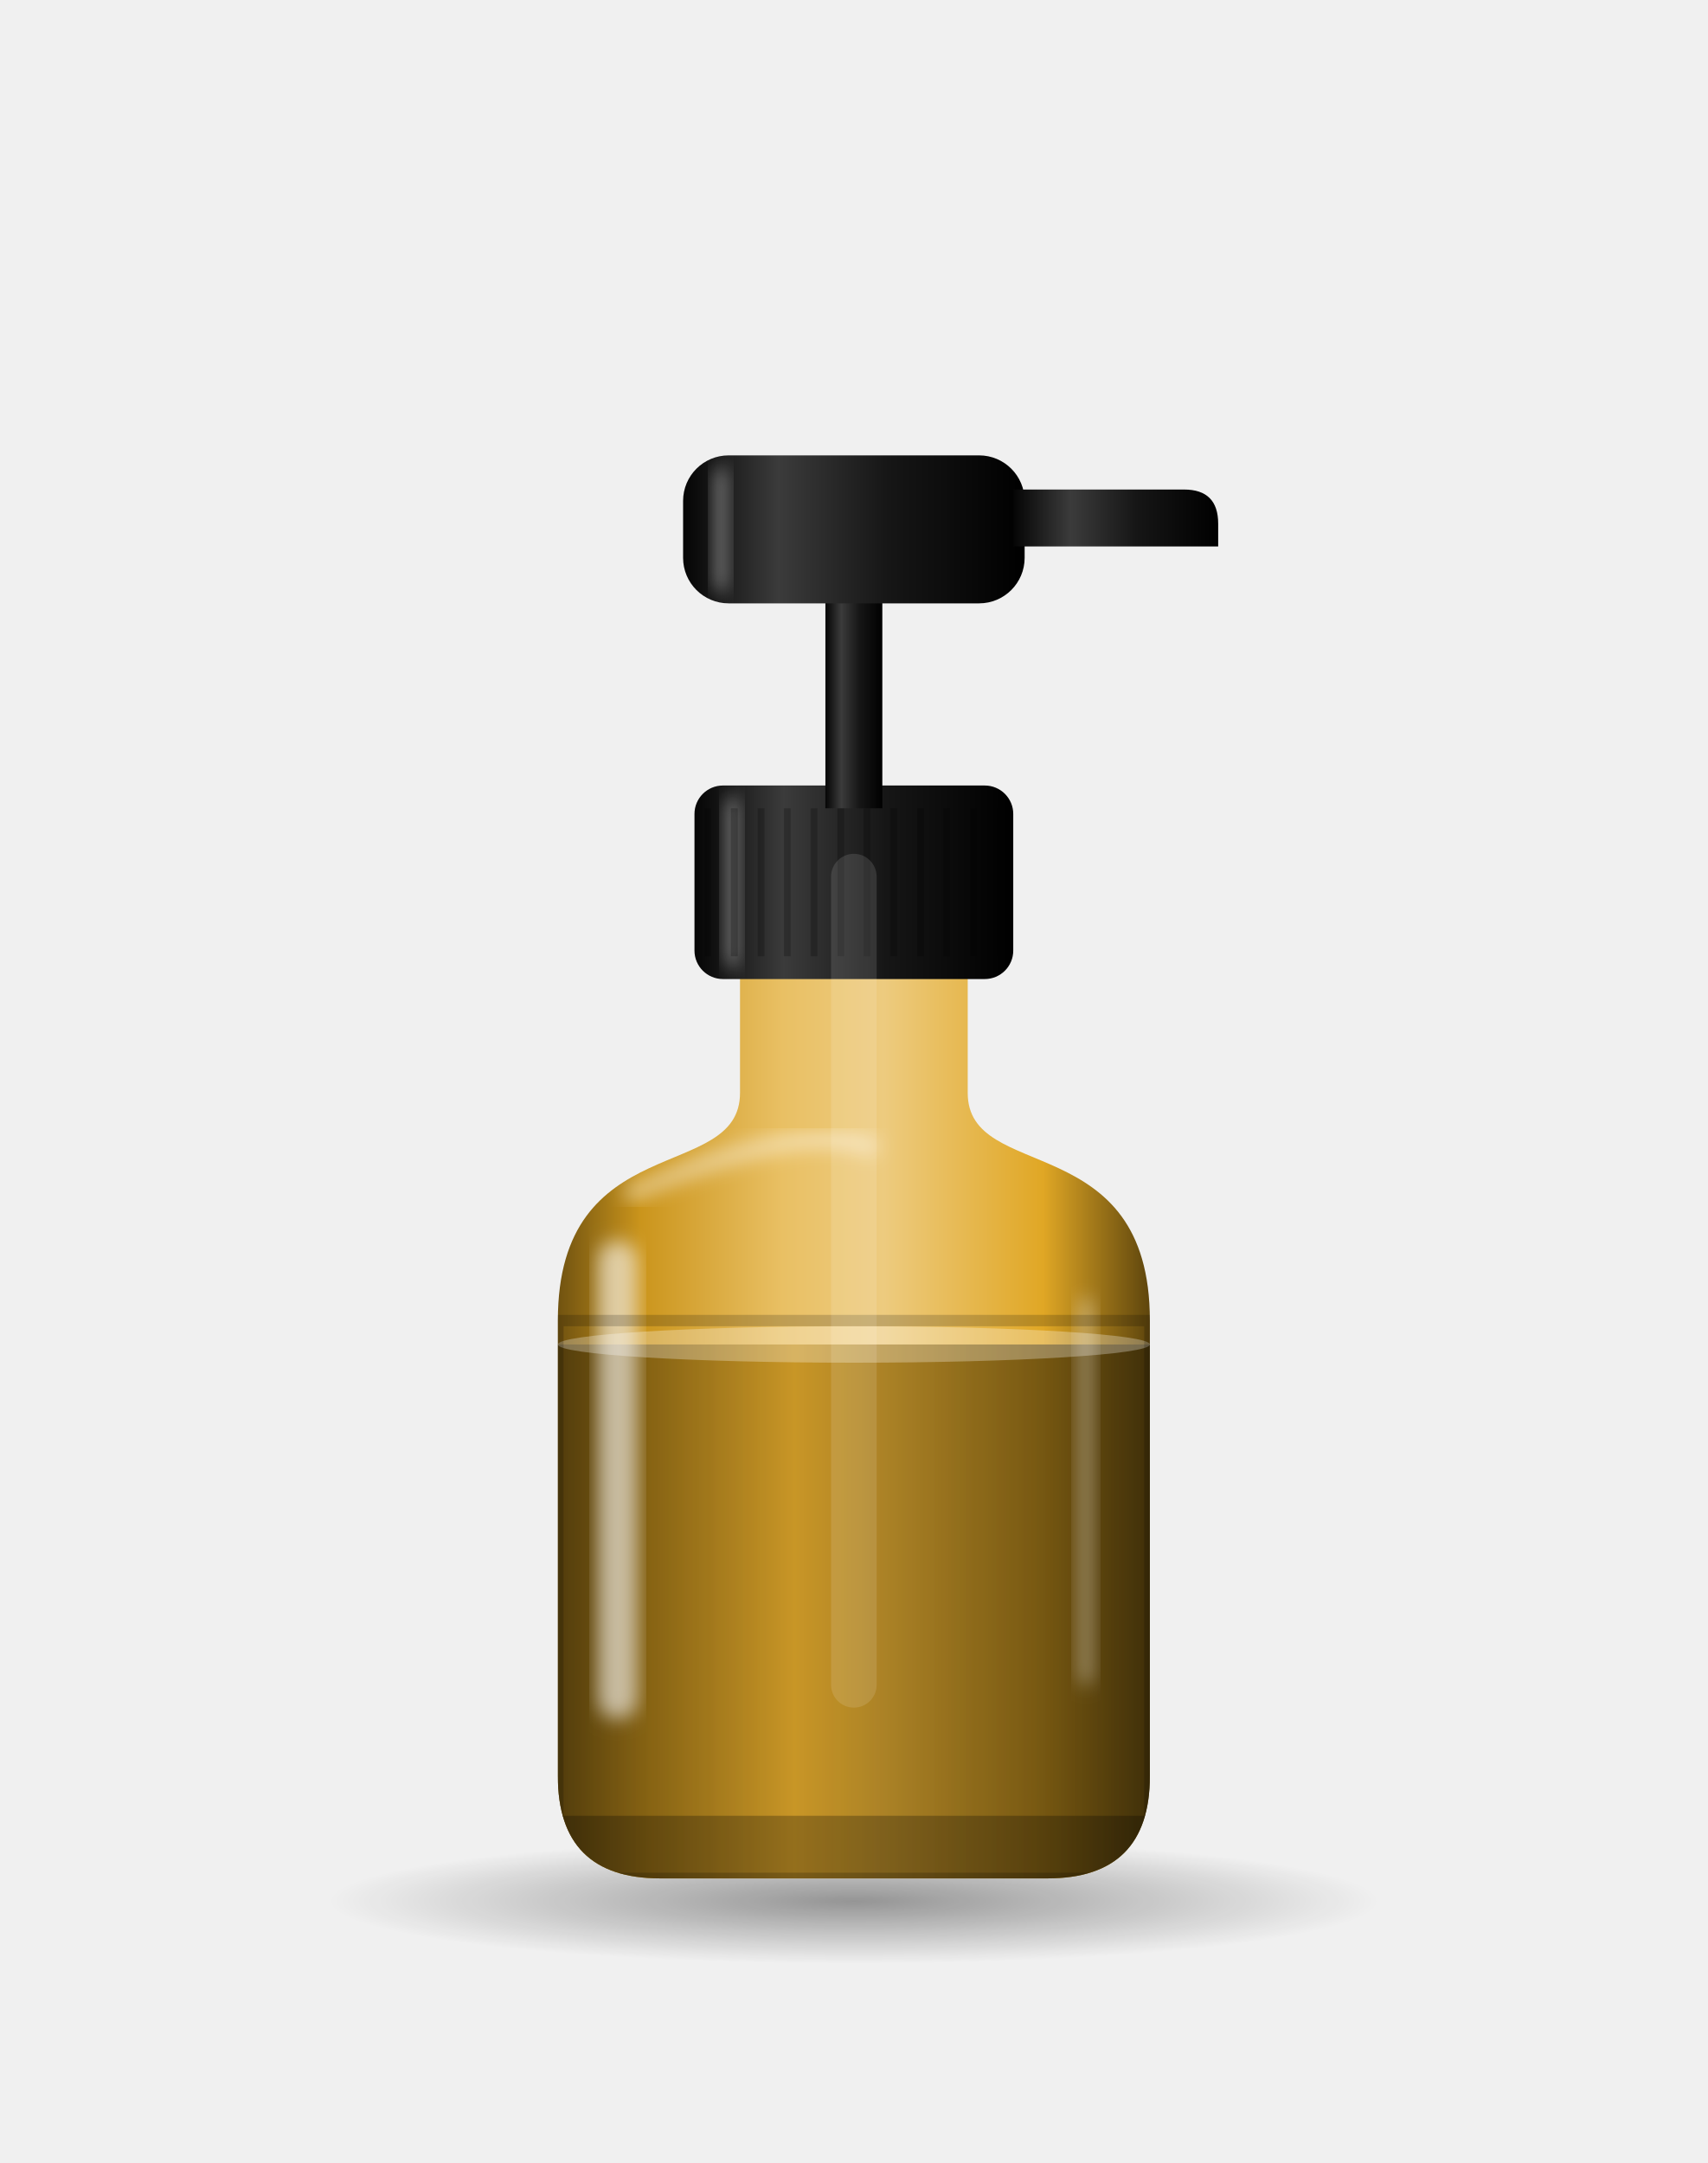
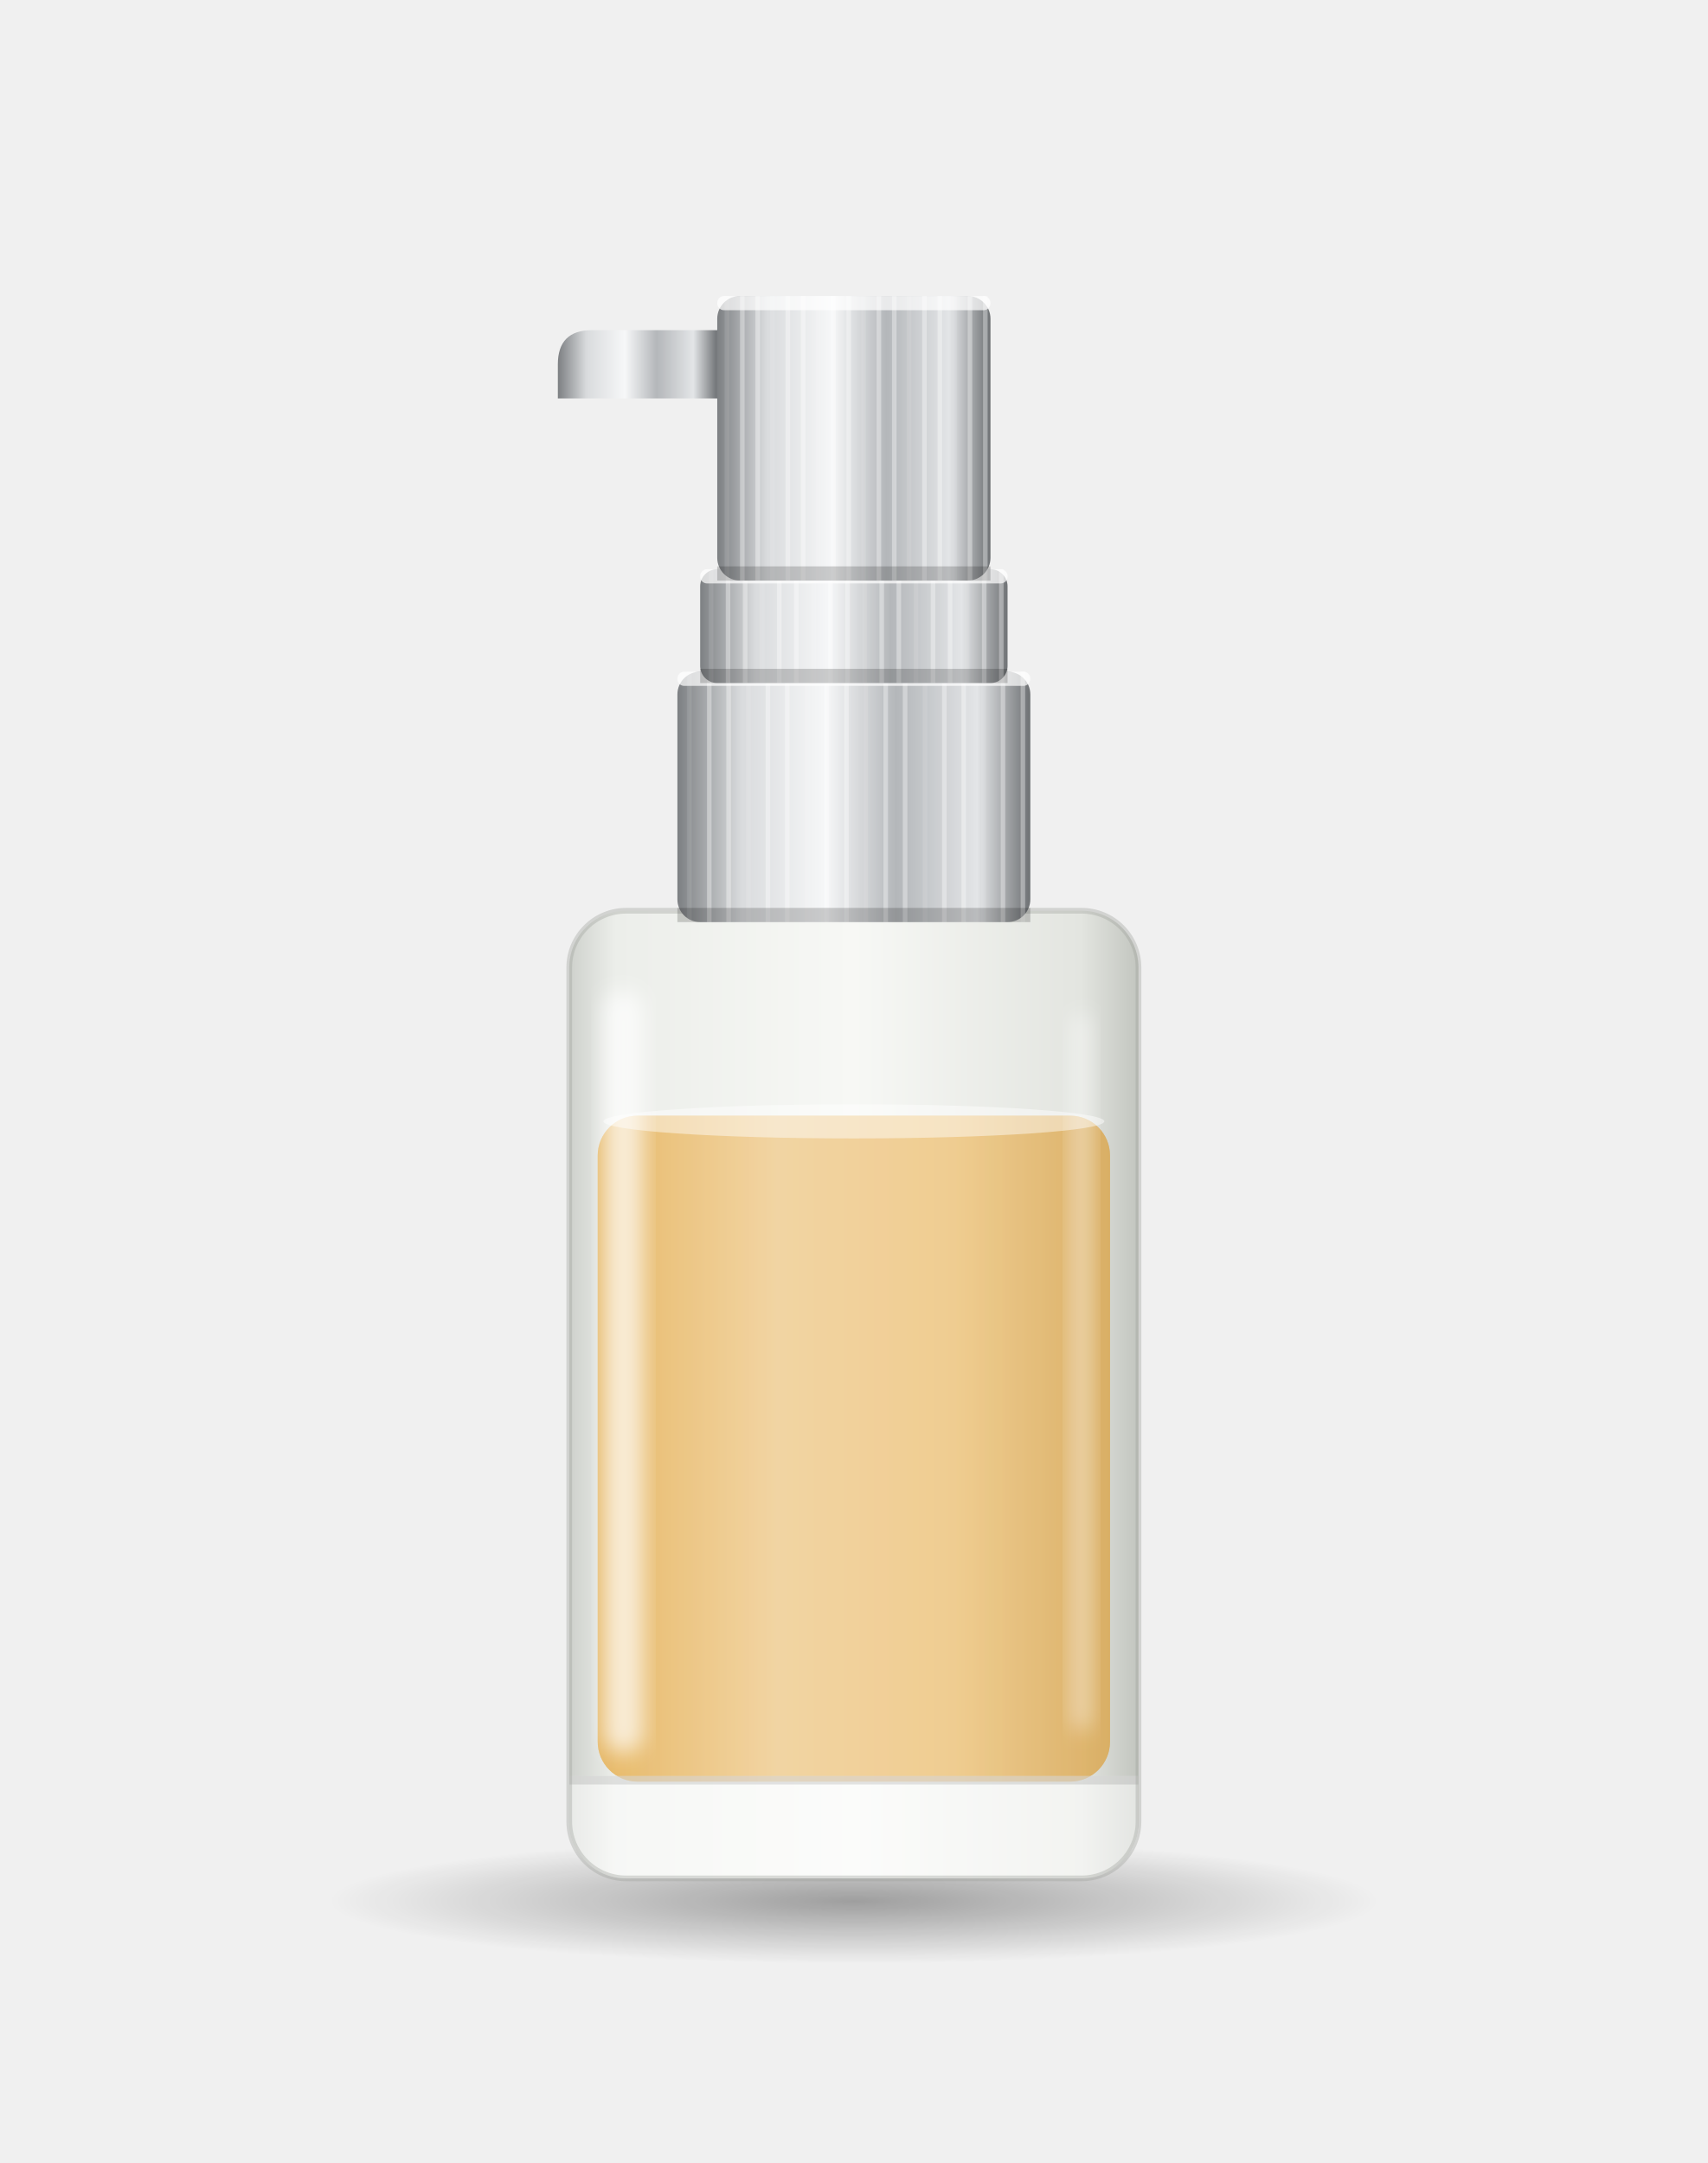
<svg xmlns="http://www.w3.org/2000/svg" viewBox="0 0 300 380" role="img" aria-label="Illustration">
  <defs>
-     <linearGradient id="gl" x1="0" x2="1">
-       <stop offset="0" stop-color="#715310" />
-       <stop offset=".14" stop-color="#cb951c" />
-       <stop offset=".38" stop-color="#e9c064" />
-       <stop offset=".55" stop-color="#edcb7f" />
-       <stop offset=".82" stop-color="#e0a725" />
-       <stop offset="1" stop-color="#5f460d" />
+     <linearGradient id="fg" x1="0" x2="1">
+       <stop offset="0" stop-color="#cfd2cd" />
+       <stop offset=".08" stop-color="#eceeea" />
+       <stop offset=".5" stop-color="#f7f8f5" />
+       <stop offset=".9" stop-color="#e3e5e0" />
+       <stop offset="1" stop-color="#c3c6c0" />
    </linearGradient>
    <linearGradient id="lq" x1="0" x2="1">
-       <stop offset="0" stop-color="#4d390b" />
-       <stop offset=".4" stop-color="#c28e1b" />
-       <stop offset="1" stop-color="#3b2c08" />
-     </linearGradient>
-     <linearGradient id="cp" x1="0" x2="1">
-       <stop offset="0" stop-color="#050505" />
-       <stop offset=".28" stop-color="#3b3b3b" />
-       <stop offset=".6" stop-color="#161616" />
-       <stop offset="1" stop-color="#000" />
+       <stop offset="0" stop-color="#dc971f" />
+       <stop offset=".35" stop-color="#ecc075" />
+       <stop offset=".7" stop-color="#e8b45a" />
+       <stop offset="1" stop-color="#ca8a1c" />
    </linearGradient>
    <linearGradient id="mt" x1="0" x2="1">
-       <stop offset="0" stop-color="#8a8c8e" />
-       <stop offset=".25" stop-color="#f4f5f6" />
-       <stop offset=".5" stop-color="#b9bbbd" />
-       <stop offset=".78" stop-color="#eceeef" />
-       <stop offset="1" stop-color="#7d7f82" />
+       <stop offset="0" stop-color="#7d8083" />
+       <stop offset=".18" stop-color="#d9dbdd" />
+       <stop offset=".42" stop-color="#f6f7f8" />
+       <stop offset=".62" stop-color="#b4b7ba" />
+       <stop offset=".85" stop-color="#e3e5e7" />
+       <stop offset="1" stop-color="#6f7275" />
+     </linearGradient>
+     <linearGradient id="bk" x1="0" x2="1">
+       <stop offset="0" stop-color="#0c0c0c" />
+       <stop offset=".3" stop-color="#4a4a4a" />
+       <stop offset=".6" stop-color="#1a1a1a" />
+       <stop offset="1" stop-color="#050505" />
    </linearGradient>
    <radialGradient id="sh" cx=".5" cy=".5" r=".5">
-       <stop offset="0" stop-color="#000" stop-opacity=".38" />
+       <stop offset="0" stop-color="#000" stop-opacity=".34" />
      <stop offset="1" stop-color="#000" stop-opacity="0" />
    </radialGradient>
-     <filter id="bl" x="-20%" y="-20%" width="140%" height="140%">
-       <feGaussianBlur stdDeviation="1.6" />
+     <filter id="bl" x="-30%" y="-30%" width="160%" height="160%">
+       <feGaussianBlur stdDeviation="1.8" />
    </filter>
  </defs>
  <ellipse cx="150" cy="334" rx="92" ry="11" fill="url(#sh)" />
-   <clipPath id="bc">
-     <path d="M130.0 166 L130.0 192 C130.0 208 98.0 198 98.0 232 L98.0 312 Q98.0 330 116.0 330 L184.0 330 Q202.0 330 202.0 312 L202.0 232 C202.0 198 170.0 208 170.0 192 L170.0 166 Z" />
+   <clipPath id="fc">
+     <rect x="100.0" y="160" width="100" height="170" rx="10" />
  </clipPath>
-   <path d="M130.0 166 L130.0 192 C130.0 208 98.0 198 98.0 232 L98.0 312 Q98.0 330 116.0 330 L184.0 330 Q202.0 330 202.0 312 L202.0 232 C202.0 198 170.0 208 170.0 192 L170.0 166 Z" fill="url(#gl)" />
-   <g clip-path="url(#bc)">
-     <rect x="98.0" y="236.2" width="104" height="95.8" fill="url(#lq)" opacity="0.85" />
-     <ellipse cx="150" cy="236.2" rx="52.0" ry="3.2" fill="#fff" opacity=".28" />
-     <rect x="98.0" y="319" width="104" height="12" fill="#000" opacity=".26" />
-     <rect x="105.0" y="218" width="7" height="84" rx="3.5" fill="#fff" opacity=".6" filter="url(#bl)" />
-     <rect x="189.0" y="228" width="3.5" height="68" rx="1.7" fill="#fff" opacity=".3" filter="url(#bl)" />
-     <path d="M110.0 210 Q142 196 154 202" stroke="#fff" stroke-width="3" fill="none" opacity=".45" filter="url(#bl)" />
-     <rect x="98.0" y="232" width="104" height="98" fill="none" stroke="#000" stroke-opacity=".18" stroke-width="2" />
+   <rect x="100.0" y="160" width="100" height="170" rx="10" fill="url(#fg)" />
+   <g clip-path="url(#fc)">
+     <rect x="105.0" y="196" width="90" height="117" rx="7" fill="url(#lq)" opacity=".92" />
+     <rect x="105.0" y="196" width="90" height="117" rx="7" fill="#fff" opacity=".28" />
+     <ellipse cx="150" cy="197" rx="44.0" ry="3" fill="#fff" opacity=".45" />
+     <rect x="100.0" y="312" width="100" height="18" fill="#fff" opacity=".55" />
+     <rect x="100.0" y="312" width="100" height="1.5" fill="#000" opacity=".1" />
+     <rect x="106.0" y="174" width="7" height="134" rx="3.5" fill="#fff" opacity=".7" filter="url(#bl)" />
+     <rect x="188.0" y="178" width="4" height="126" rx="2" fill="#fff" opacity=".4" filter="url(#bl)" />
  </g>
-   <rect x="122" y="138" width="56" height="34" rx="5" fill="url(#cp)" />
-   <rect x="127" y="140" width="3.2" height="30" rx="1.6" fill="#fff" opacity=".35" filter="url(#bl)" />
-   <rect x="123.7" y="142" width="1.2" height="26" fill="#000" opacity="0.22" />
-   <rect x="128.4" y="142" width="1.2" height="26" fill="#000" opacity="0.22" />
-   <rect x="133.1" y="142" width="1.2" height="26" fill="#000" opacity="0.22" />
-   <rect x="137.7" y="142" width="1.2" height="26" fill="#000" opacity="0.22" />
-   <rect x="142.4" y="142" width="1.2" height="26" fill="#000" opacity="0.22" />
-   <rect x="147.1" y="142" width="1.2" height="26" fill="#000" opacity="0.22" />
-   <rect x="151.7" y="142" width="1.2" height="26" fill="#000" opacity="0.22" />
-   <rect x="156.4" y="142" width="1.2" height="26" fill="#000" opacity="0.22" />
-   <rect x="161.1" y="142" width="1.2" height="26" fill="#000" opacity="0.22" />
-   <rect x="165.7" y="142" width="1.2" height="26" fill="#000" opacity="0.22" />
-   <rect x="170.4" y="142" width="1.2" height="26" fill="#000" opacity="0.22" />
-   <rect x="175.1" y="142" width="1.2" height="26" fill="#000" opacity="0.22" />
-   <rect x="145" y="104" width="10" height="38" fill="url(#cp)" />
-   <rect x="120" y="80" width="60" height="26" rx="8" fill="url(#cp)" />
-   <rect x="125" y="82" width="3.2" height="22" rx="1.6" fill="#fff" opacity=".35" filter="url(#bl)" />
-   <path d="M178 86 L208 86 Q214 86 214 92 L214 96 L178 96 Z" fill="url(#cp)" />
-   <rect x="146" y="150" width="8" height="150" rx="4" fill="#fff" opacity=".12" />
+   <rect x="100.0" y="160" width="100" height="170" rx="10" fill="none" stroke="#9a9d97" stroke-opacity=".35" />
+   <rect x="119" y="118" width="62" height="44" rx="4" fill="url(#mt)" />
+   <rect x="120.7" y="118" width=".8" height="44" fill="#fff" opacity="0.1" />
+   <rect x="124.2" y="118" width=".8" height="44" fill="#fff" opacity="0.35" />
+   <rect x="127.6" y="118" width=".8" height="44" fill="#fff" opacity="0.35" />
+   <rect x="131.1" y="118" width=".8" height="44" fill="#fff" opacity="0.1" />
+   <rect x="134.5" y="118" width=".8" height="44" fill="#fff" opacity="0.35" />
+   <rect x="137.9" y="118" width=".8" height="44" fill="#fff" opacity="0.35" />
+   <rect x="141.4" y="118" width=".8" height="44" fill="#fff" opacity="0.1" />
+   <rect x="144.8" y="118" width=".8" height="44" fill="#fff" opacity="0.35" />
+   <rect x="148.3" y="118" width=".8" height="44" fill="#fff" opacity="0.35" />
+   <rect x="151.7" y="118" width=".8" height="44" fill="#fff" opacity="0.1" />
+   <rect x="155.2" y="118" width=".8" height="44" fill="#fff" opacity="0.35" />
+   <rect x="158.6" y="118" width=".8" height="44" fill="#fff" opacity="0.35" />
+   <rect x="162.1" y="118" width=".8" height="44" fill="#fff" opacity="0.1" />
+   <rect x="165.5" y="118" width=".8" height="44" fill="#fff" opacity="0.35" />
+   <rect x="168.9" y="118" width=".8" height="44" fill="#fff" opacity="0.35" />
+   <rect x="172.4" y="118" width=".8" height="44" fill="#fff" opacity="0.1" />
+   <rect x="175.8" y="118" width=".8" height="44" fill="#fff" opacity="0.35" />
+   <rect x="179.3" y="118" width=".8" height="44" fill="#fff" opacity="0.35" />
+   <rect x="119" y="118" width="62" height="2.5" rx="1.2" fill="#fff" opacity=".7" />
+   <rect x="119" y="159.5" width="62" height="2.5" fill="#000" opacity=".18" />
+   <rect x="123" y="100" width="54" height="20" rx="3" fill="url(#mt)" />
+   <rect x="124.5" y="100" width=".8" height="20" fill="#fff" opacity="0.1" />
+   <rect x="127.5" y="100" width=".8" height="20" fill="#fff" opacity="0.35" />
+   <rect x="130.5" y="100" width=".8" height="20" fill="#fff" opacity="0.35" />
+   <rect x="133.5" y="100" width=".8" height="20" fill="#fff" opacity="0.1" />
+   <rect x="136.5" y="100" width=".8" height="20" fill="#fff" opacity="0.35" />
+   <rect x="139.5" y="100" width=".8" height="20" fill="#fff" opacity="0.35" />
+   <rect x="142.5" y="100" width=".8" height="20" fill="#fff" opacity="0.1" />
+   <rect x="145.5" y="100" width=".8" height="20" fill="#fff" opacity="0.35" />
+   <rect x="148.5" y="100" width=".8" height="20" fill="#fff" opacity="0.35" />
+   <rect x="151.5" y="100" width=".8" height="20" fill="#fff" opacity="0.1" />
+   <rect x="154.5" y="100" width=".8" height="20" fill="#fff" opacity="0.35" />
+   <rect x="157.5" y="100" width=".8" height="20" fill="#fff" opacity="0.35" />
+   <rect x="160.5" y="100" width=".8" height="20" fill="#fff" opacity="0.1" />
+   <rect x="163.5" y="100" width=".8" height="20" fill="#fff" opacity="0.35" />
+   <rect x="166.5" y="100" width=".8" height="20" fill="#fff" opacity="0.35" />
+   <rect x="169.5" y="100" width=".8" height="20" fill="#fff" opacity="0.1" />
+   <rect x="172.5" y="100" width=".8" height="20" fill="#fff" opacity="0.35" />
+   <rect x="175.5" y="100" width=".8" height="20" fill="#fff" opacity="0.35" />
+   <rect x="123" y="100" width="54" height="2.5" rx="1.2" fill="#fff" opacity=".7" />
+   <rect x="123" y="117.5" width="54" height="2.5" fill="#000" opacity=".18" />
+   <rect x="126" y="52" width="48" height="50" rx="4" fill="url(#mt)" />
+   <rect x="127.3" y="52" width=".8" height="50" fill="#fff" opacity="0.1" />
+   <rect x="130.0" y="52" width=".8" height="50" fill="#fff" opacity="0.35" />
+   <rect x="132.7" y="52" width=".8" height="50" fill="#fff" opacity="0.35" />
+   <rect x="135.3" y="52" width=".8" height="50" fill="#fff" opacity="0.1" />
+   <rect x="138.0" y="52" width=".8" height="50" fill="#fff" opacity="0.35" />
+   <rect x="140.7" y="52" width=".8" height="50" fill="#fff" opacity="0.35" />
+   <rect x="143.3" y="52" width=".8" height="50" fill="#fff" opacity="0.1" />
+   <rect x="146.0" y="52" width=".8" height="50" fill="#fff" opacity="0.35" />
+   <rect x="148.7" y="52" width=".8" height="50" fill="#fff" opacity="0.35" />
+   <rect x="151.3" y="52" width=".8" height="50" fill="#fff" opacity="0.1" />
+   <rect x="154.0" y="52" width=".8" height="50" fill="#fff" opacity="0.35" />
+   <rect x="156.7" y="52" width=".8" height="50" fill="#fff" opacity="0.35" />
+   <rect x="159.3" y="52" width=".8" height="50" fill="#fff" opacity="0.1" />
+   <rect x="162.0" y="52" width=".8" height="50" fill="#fff" opacity="0.35" />
+   <rect x="164.7" y="52" width=".8" height="50" fill="#fff" opacity="0.35" />
+   <rect x="167.3" y="52" width=".8" height="50" fill="#fff" opacity="0.1" />
+   <rect x="170.0" y="52" width=".8" height="50" fill="#fff" opacity="0.35" />
+   <rect x="172.7" y="52" width=".8" height="50" fill="#fff" opacity="0.35" />
+   <rect x="126" y="52" width="48" height="2.5" rx="1.2" fill="#fff" opacity=".7" />
+   <rect x="126" y="99.5" width="48" height="2.5" fill="#000" opacity=".18" />
+   <path d="M126 58 L104 58 Q98 58 98 64 L98 70 L126 70 Z" fill="url(#mt)" />
</svg>
